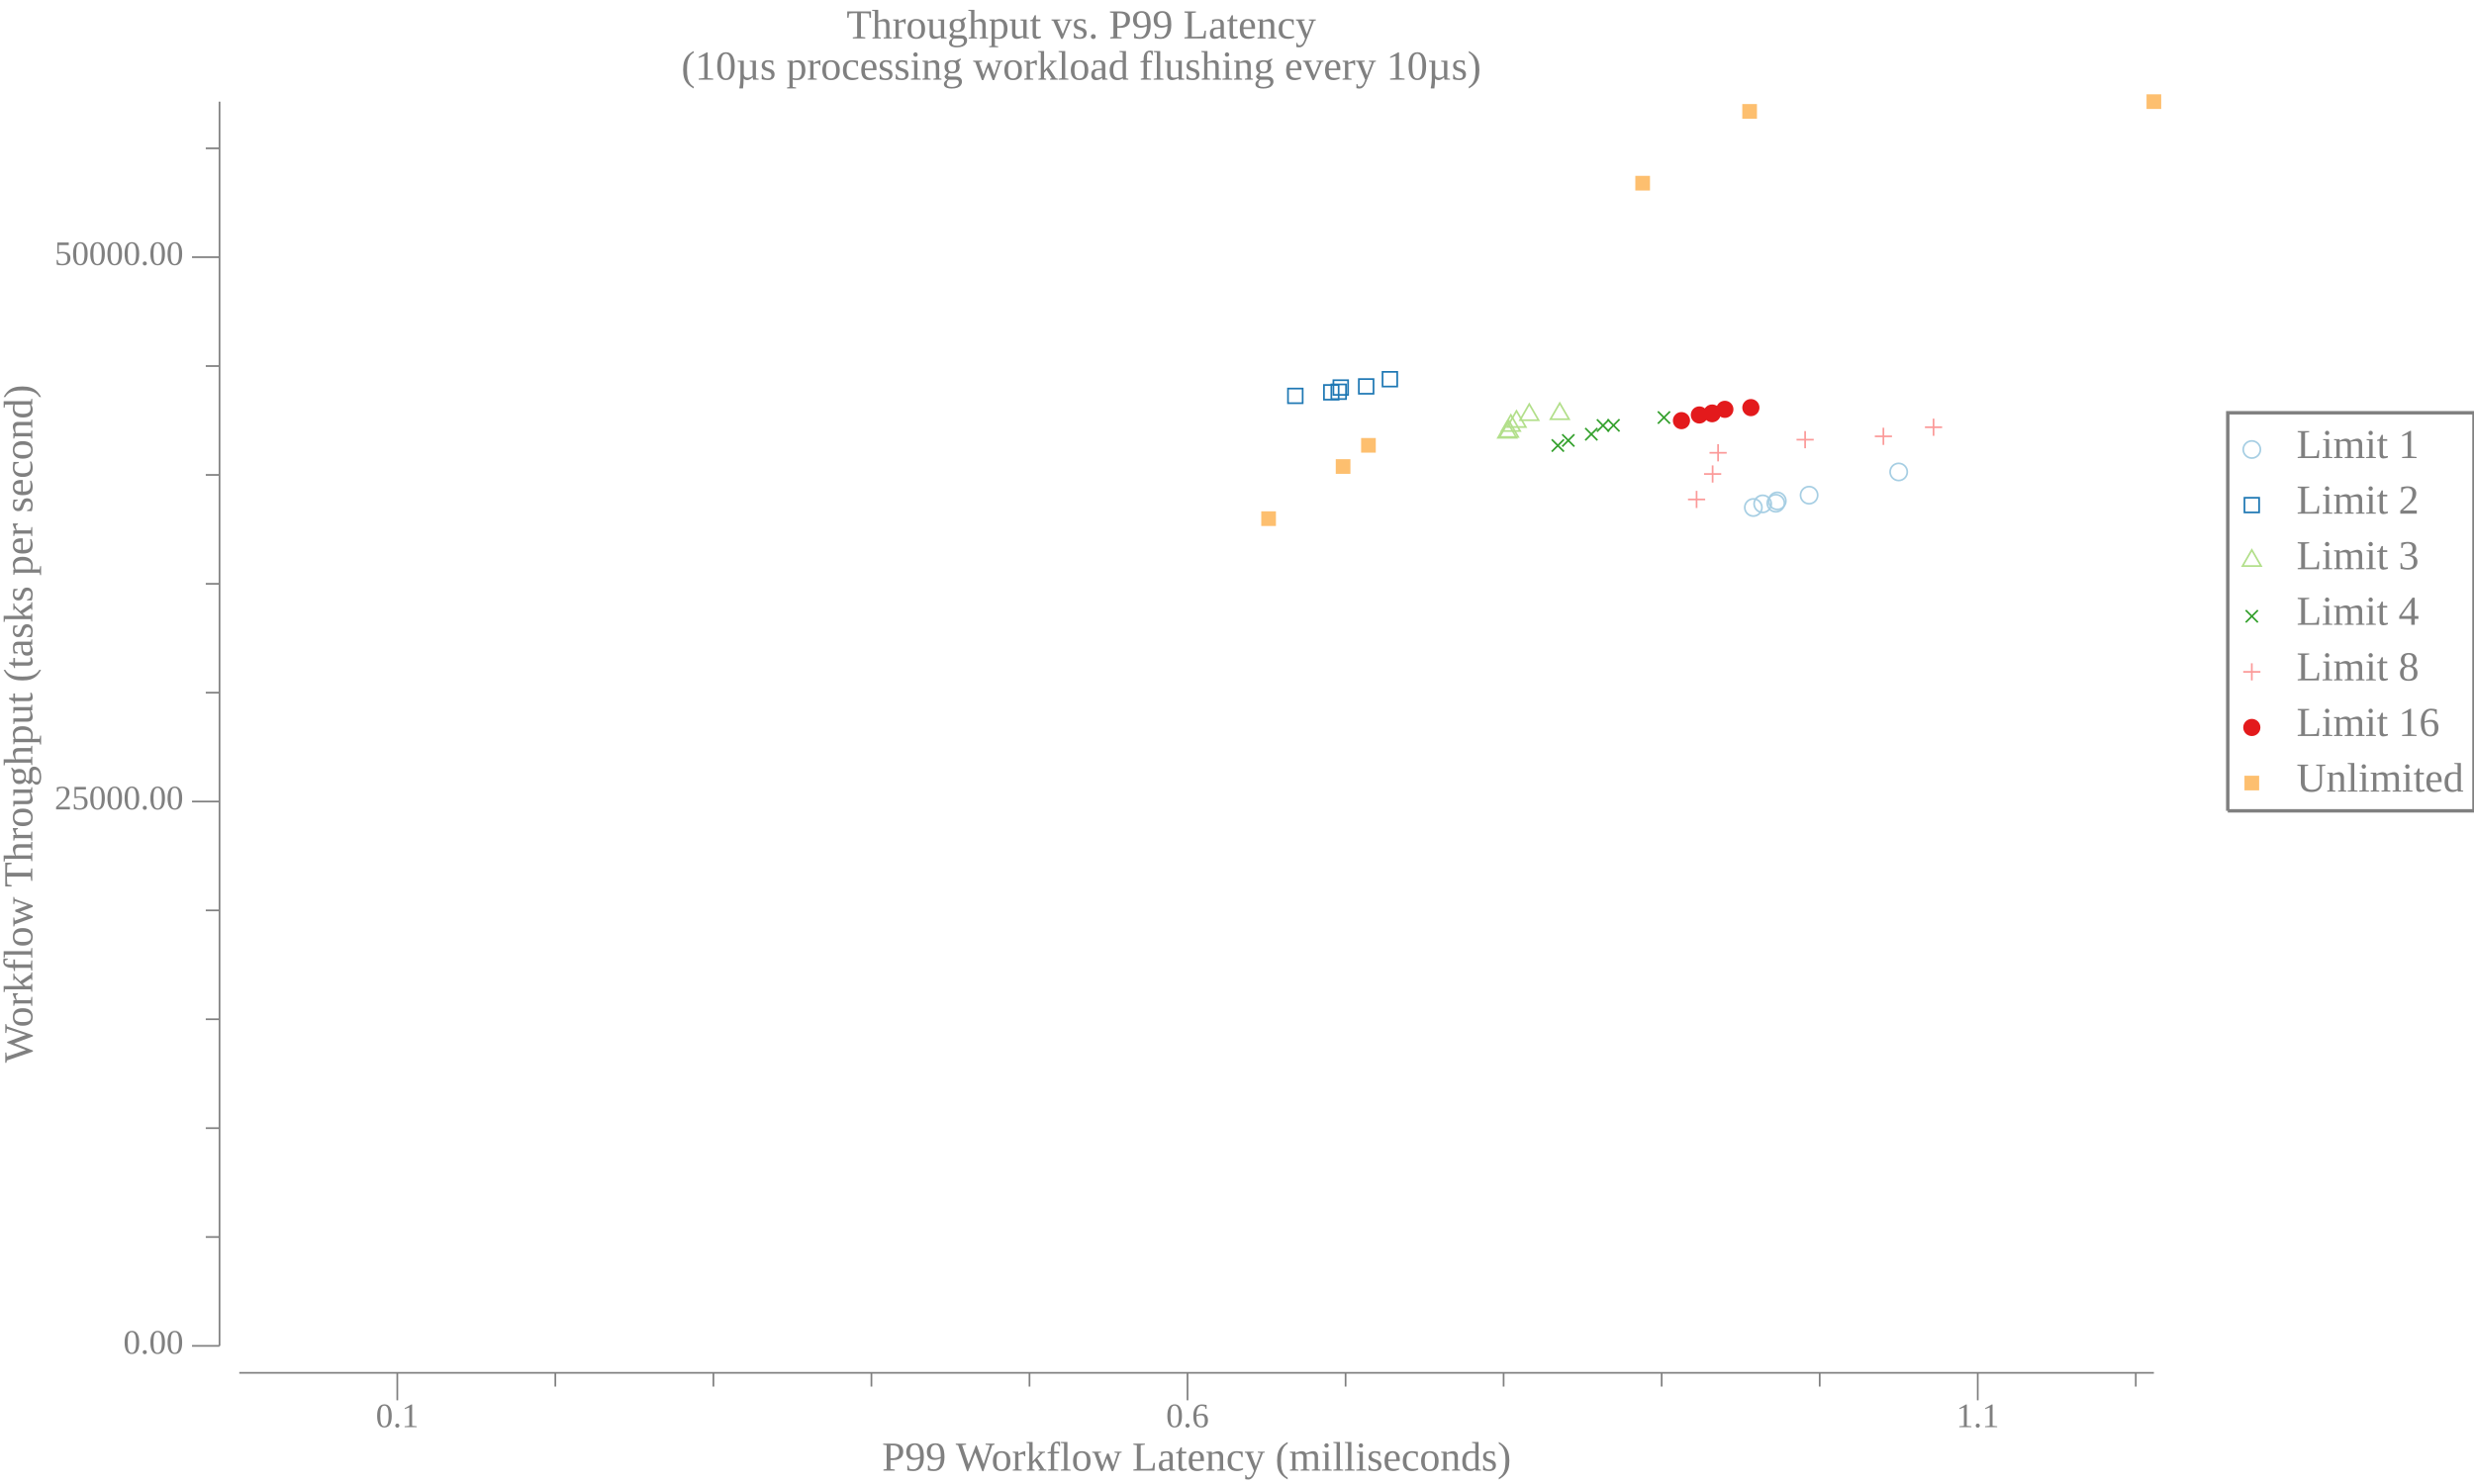
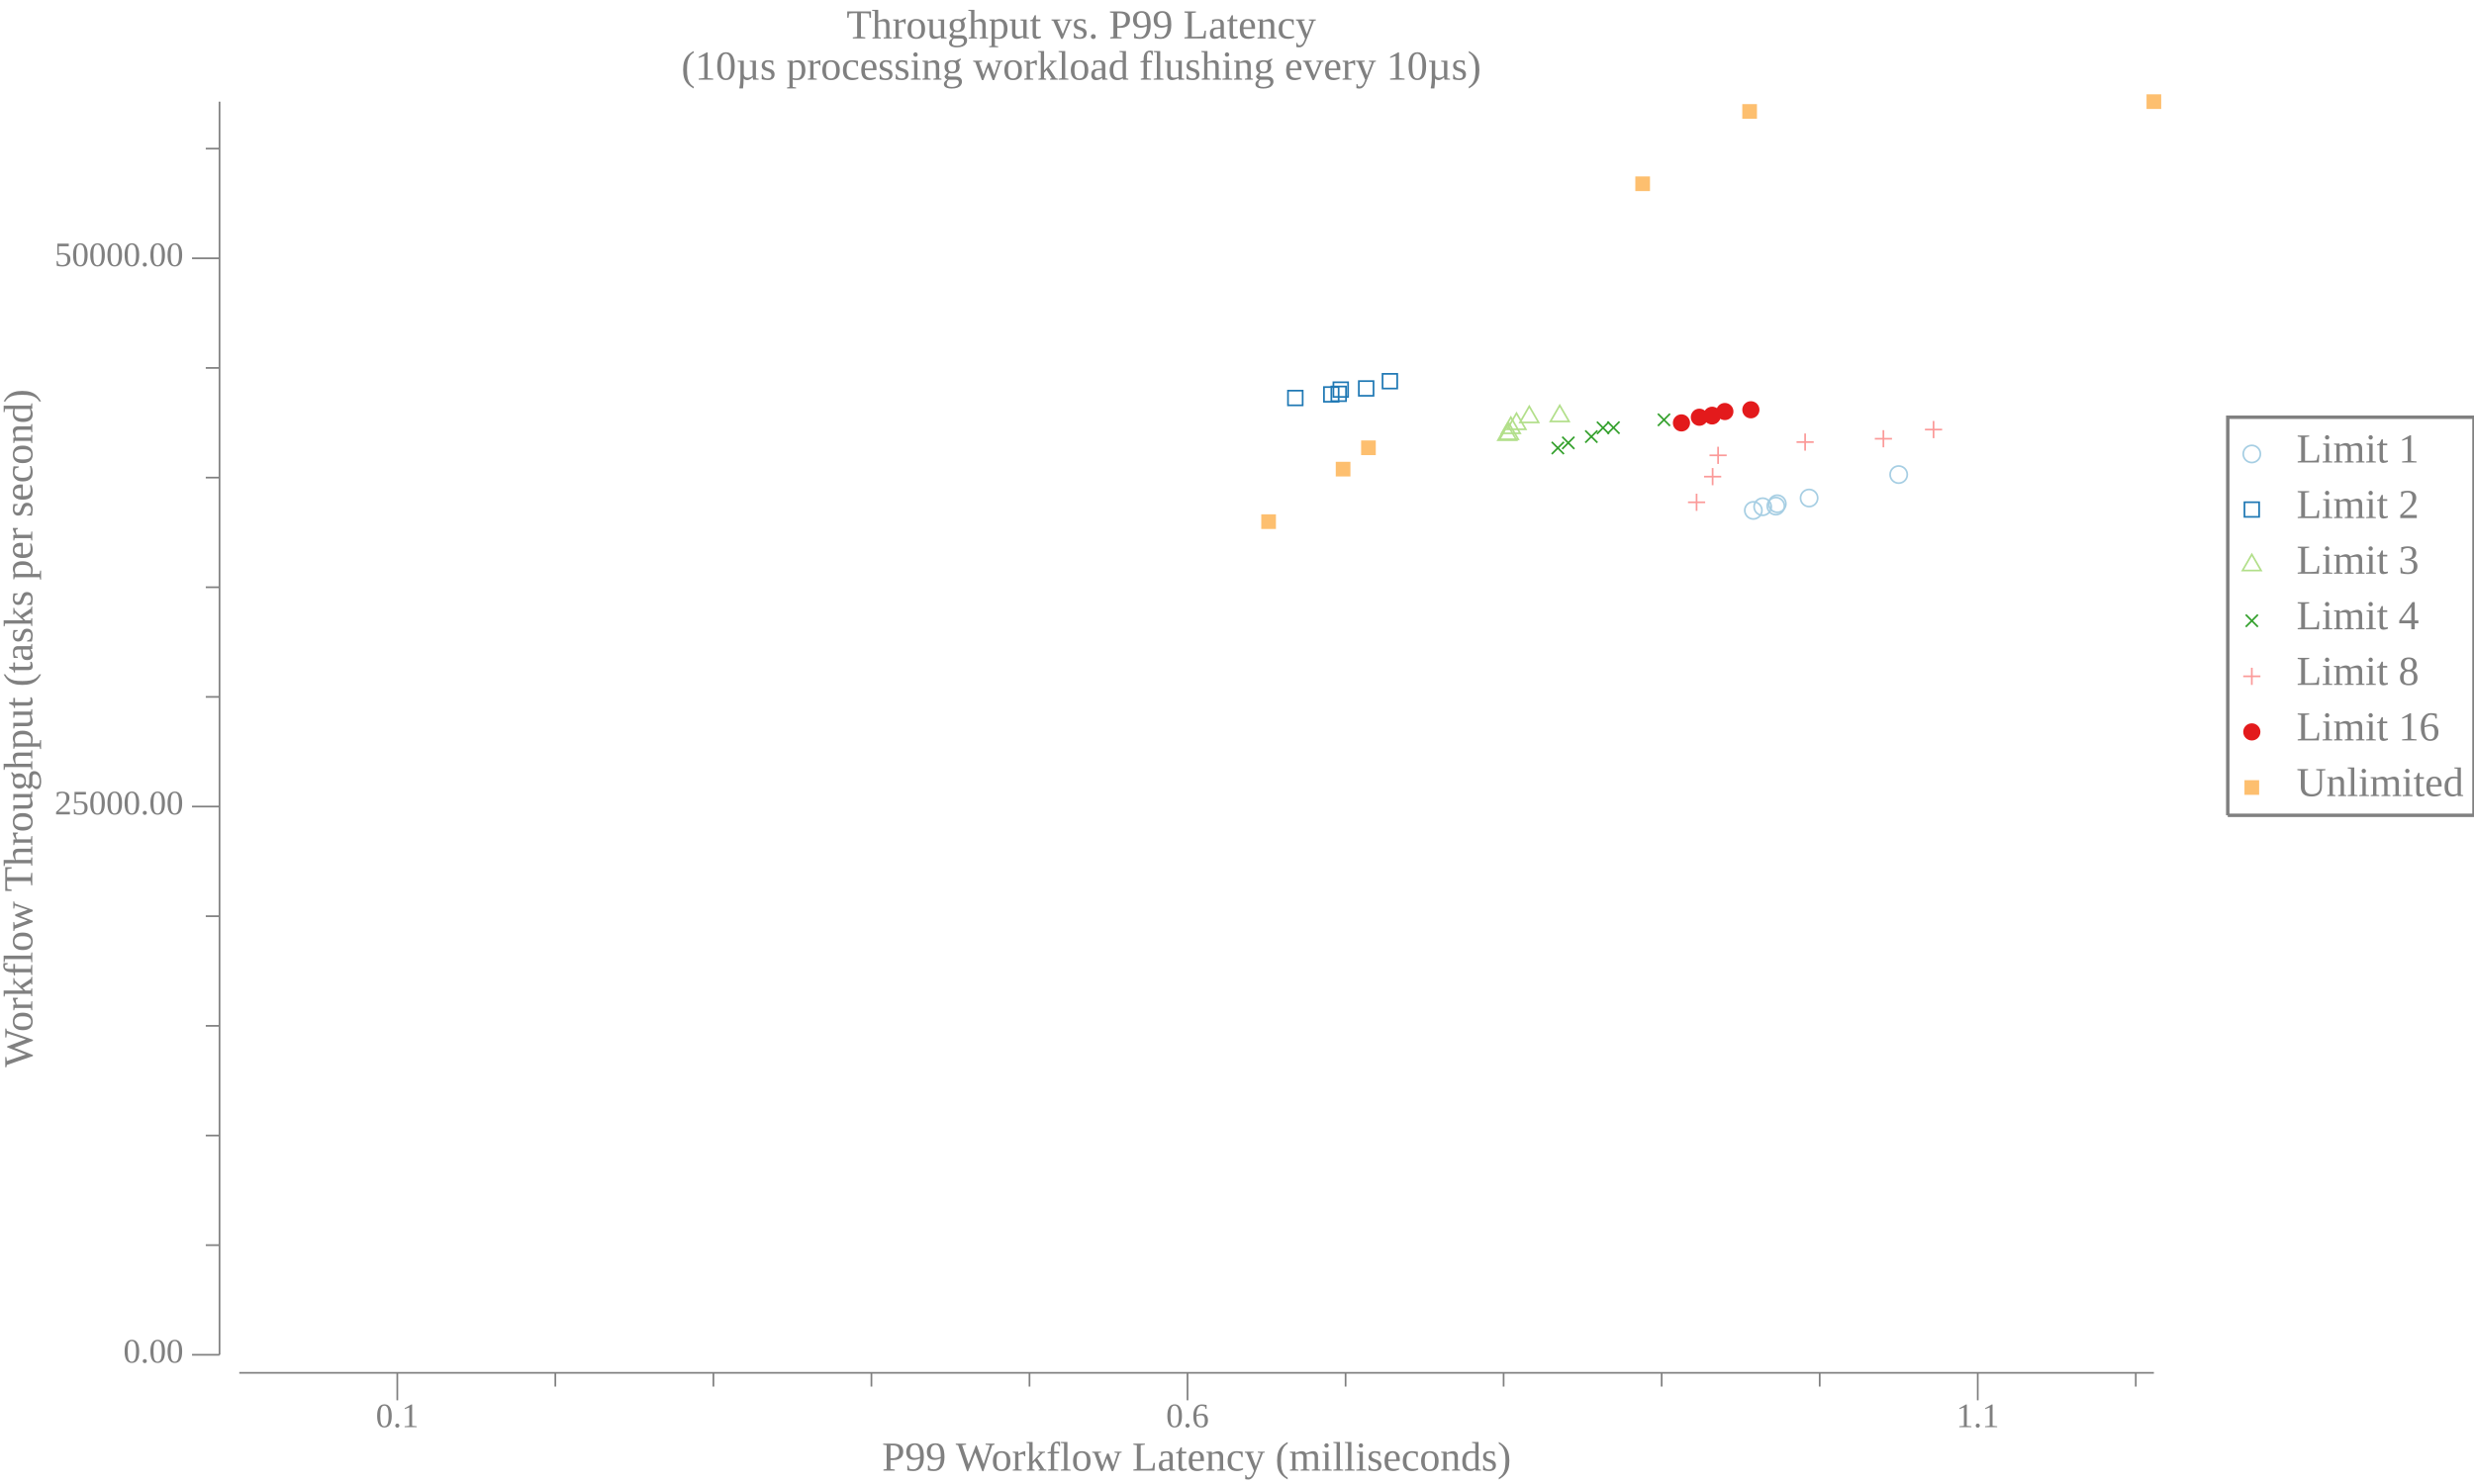
<svg xmlns="http://www.w3.org/2000/svg" width="720pt" height="432pt" viewBox="0 0 720 432">
  <g transform="scale(1, -1) translate(0, -432)">
-     <path d="M657.84,301.15A2.5,2.5 0 1 1 652.84,301.15A2.5,2.5 0 1 1 657.84,301.15Z" style="fill:none;stroke:#A6CEE3;stroke-width:0.5" />
-     <text x="668.34" y="-298.66" transform="scale(1, -1)" style="font-family:Liberation Serif;font-variant:normal;font-weight:normal;font-style:normal;font-size:12px;fill:#808080">Limit 1</text>
-     <path d="M653.2,282.83L657.47,282.83L657.47,287.1L653.2,287.1Z" style="fill:none;stroke:#1F78B4;stroke-width:0.5" />
-     <text x="668.34" y="-282.48" transform="scale(1, -1)" style="font-family:Liberation Serif;font-variant:normal;font-weight:normal;font-style:normal;font-size:12px;fill:#808080">Limit 2</text>
-     <path d="M655.34,271.91L652.63,267.22L658.04,267.22Z" style="fill:none;stroke:#B2DF8A;stroke-width:0.5" />
-     <text x="668.34" y="-266.3" transform="scale(1, -1)" style="font-family:Liberation Serif;font-variant:normal;font-weight:normal;font-style:normal;font-size:12px;fill:#808080">Limit 3</text>
-     <path d="M653.57,250.83L657.11,254.37" style="fill:none;stroke:#33A02C;stroke-width:0.5" />
-     <path d="M653.57,254.37L657.11,250.83" style="fill:none;stroke:#33A02C;stroke-width:0.5" />
-     <text x="668.34" y="-250.11" transform="scale(1, -1)" style="font-family:Liberation Serif;font-variant:normal;font-weight:normal;font-style:normal;font-size:12px;fill:#808080">Limit 4</text>
-     <path d="M655.34,238.92L655.34,233.92" style="fill:none;stroke:#FB9A99;stroke-width:0.5" />
-     <path d="M652.84,236.42L657.84,236.42" style="fill:none;stroke:#FB9A99;stroke-width:0.5" />
-     <text x="668.34" y="-233.93" transform="scale(1, -1)" style="font-family:Liberation Serif;font-variant:normal;font-weight:normal;font-style:normal;font-size:12px;fill:#808080">Limit 8</text>
-     <path d="M657.84,220.23A2.5,2.5 0 1 1 652.84,220.23A2.5,2.5 0 1 1 657.84,220.23Z" style="fill:#E31A1C" />
-     <text x="668.34" y="-217.75" transform="scale(1, -1)" style="font-family:Liberation Serif;font-variant:normal;font-weight:normal;font-style:normal;font-size:12px;fill:#808080">Limit 16</text>
-     <path d="M653.2,201.92L657.47,201.92L657.47,206.18L653.2,206.18Z" style="fill:#FDBF6F" />
-     <text x="668.34" y="-201.56" transform="scale(1, -1)" style="font-family:Liberation Serif;font-variant:normal;font-weight:normal;font-style:normal;font-size:12px;fill:#808080">Unlimited</text>
-     <path d="M648.34,195.96L648.34,311.84L720,311.84L720,195.96L648.34,195.96" style="fill:none;stroke:#808080" />
+     <path d="M657.84,299.85A2.5,2.5 0 1 1 652.84,299.85A2.5,2.5 0 1 1 657.84,299.85Z" style="fill:none;stroke:#A6CEE3;stroke-width:0.5" />
+     <text x="668.34" y="-297.37" transform="scale(1, -1)" style="font-family:Liberation Serif;font-variant:normal;font-weight:normal;font-style:normal;font-size:12px;fill:#808080">Limit 1</text>
+     <path d="M653.2,281.54L657.47,281.54L657.47,285.8L653.2,285.8Z" style="fill:none;stroke:#1F78B4;stroke-width:0.5" />
+     <text x="668.34" y="-281.18" transform="scale(1, -1)" style="font-family:Liberation Serif;font-variant:normal;font-weight:normal;font-style:normal;font-size:12px;fill:#808080">Limit 2</text>
+     <path d="M655.34,270.61L652.63,265.92L658.04,265.92Z" style="fill:none;stroke:#B2DF8A;stroke-width:0.5" />
+     <text x="668.34" y="-265" transform="scale(1, -1)" style="font-family:Liberation Serif;font-variant:normal;font-weight:normal;font-style:normal;font-size:12px;fill:#808080">Limit 3</text>
+     <path d="M653.57,249.53L657.11,253.07" style="fill:none;stroke:#33A02C;stroke-width:0.5" />
+     <path d="M653.57,253.07L657.11,249.53" style="fill:none;stroke:#33A02C;stroke-width:0.5" />
+     <text x="668.34" y="-248.82" transform="scale(1, -1)" style="font-family:Liberation Serif;font-variant:normal;font-weight:normal;font-style:normal;font-size:12px;fill:#808080">Limit 4</text>
+     <path d="M655.34,237.62L655.34,232.62" style="fill:none;stroke:#FB9A99;stroke-width:0.5" />
+     <path d="M652.84,235.12L657.84,235.12" style="fill:none;stroke:#FB9A99;stroke-width:0.5" />
+     <text x="668.34" y="-232.63" transform="scale(1, -1)" style="font-family:Liberation Serif;font-variant:normal;font-weight:normal;font-style:normal;font-size:12px;fill:#808080">Limit 8</text>
+     <path d="M657.84,218.94A2.5,2.5 0 1 1 652.84,218.94A2.5,2.5 0 1 1 657.84,218.94Z" style="fill:#E31A1C" />
+     <text x="668.34" y="-216.45" transform="scale(1, -1)" style="font-family:Liberation Serif;font-variant:normal;font-weight:normal;font-style:normal;font-size:12px;fill:#808080">Limit 16</text>
+     <path d="M653.2,200.62L657.47,200.62L657.47,204.89L653.2,204.89Z" style="fill:#FDBF6F" />
+     <text x="668.34" y="-200.26" transform="scale(1, -1)" style="font-family:Liberation Serif;font-variant:normal;font-weight:normal;font-style:normal;font-size:12px;fill:#808080">Unlimited</text>
+     <path d="M648.34,194.66L648.34,310.54L720,310.54L720,194.66L648.34,194.66" style="fill:none;stroke:#808080" />
    <path d="M0,0L629.34,0L629.34,432L0,432Z" style="fill:#-8000000000000000-8000000000000000-8000000000000000;fill-opacity:0" />
    <text x="246.35" y="-420.81" transform="scale(1, -1)" style="font-family:Liberation Serif;font-variant:normal;font-weight:normal;font-style:normal;font-size:12px;fill:#808080">Throughput vs. P99 Latency</text>
    <text x="198.28" y="-408.81" transform="scale(1, -1)" style="font-family:Liberation Serif;font-variant:normal;font-weight:normal;font-style:normal;font-size:12px;fill:#808080">(10µs processing workload flushing every 10µs)</text>
    <text x="256.68" y="-3.902" transform="scale(1, -1)" style="font-family:Liberation Serif;font-variant:normal;font-weight:normal;font-style:normal;font-size:12px;fill:#808080">P99 Workflow Latency (milliseconds)</text>
    <text x="109.38" y="-16.541" transform="scale(1, -1)" style="font-family:Liberation Serif;font-variant:normal;font-weight:normal;font-style:normal;font-size:10px;fill:#808080">0.1</text>
    <text x="339.35" y="-16.541" transform="scale(1, -1)" style="font-family:Liberation Serif;font-variant:normal;font-weight:normal;font-style:normal;font-size:10px;fill:#808080">0.6</text>
    <text x="569.33" y="-16.541" transform="scale(1, -1)" style="font-family:Liberation Serif;font-variant:normal;font-weight:normal;font-style:normal;font-size:10px;fill:#808080">1.1</text>
    <path d="M115.63,24.363L115.63,32.363" style="fill:none;stroke:#808080;stroke-width:0.5" />
    <path d="M345.6,24.363L345.6,32.363" style="fill:none;stroke:#808080;stroke-width:0.5" />
    <path d="M575.58,24.363L575.58,32.363" style="fill:none;stroke:#808080;stroke-width:0.5" />
    <path d="M161.62,28.363L161.62,32.363" style="fill:none;stroke:#808080;stroke-width:0.5" />
    <path d="M207.62,28.363L207.62,32.363" style="fill:none;stroke:#808080;stroke-width:0.5" />
    <path d="M253.61,28.363L253.61,32.363" style="fill:none;stroke:#808080;stroke-width:0.5" />
    <path d="M299.61,28.363L299.61,32.363" style="fill:none;stroke:#808080;stroke-width:0.5" />
    <path d="M391.6,28.363L391.6,32.363" style="fill:none;stroke:#808080;stroke-width:0.5" />
    <path d="M437.59,28.363L437.59,32.363" style="fill:none;stroke:#808080;stroke-width:0.5" />
    <path d="M483.59,28.363L483.59,32.363" style="fill:none;stroke:#808080;stroke-width:0.5" />
    <path d="M529.58,28.363L529.58,32.363" style="fill:none;stroke:#808080;stroke-width:0.5" />
    <path d="M621.57,28.363L621.57,32.363" style="fill:none;stroke:#808080;stroke-width:0.5" />
    <path d="M69.635,32.363L626.84,32.363" style="fill:none;stroke:#808080;stroke-width:0.5" />
    <g transform="rotate(90)">
-       <text x="122.59" y="9.387" transform="scale(1, -1)" style="font-family:Liberation Serif;font-variant:normal;font-weight:normal;font-style:normal;font-size:12px;fill:#808080">Workflow Throughput (tasks per second)</text>
+       <text x="121.29" y="9.387" transform="scale(1, -1)" style="font-family:Liberation Serif;font-variant:normal;font-weight:normal;font-style:normal;font-size:12px;fill:#808080">Workflow Throughput (tasks per second)</text>
    </g>
-     <text x="35.885" y="-37.924" transform="scale(1, -1)" style="font-family:Liberation Serif;font-variant:normal;font-weight:normal;font-style:normal;font-size:10px;fill:#808080">0.00</text>
-     <text x="15.885" y="-196.38" transform="scale(1, -1)" style="font-family:Liberation Serif;font-variant:normal;font-weight:normal;font-style:normal;font-size:10px;fill:#808080">25000.00</text>
-     <text x="15.885" y="-354.85" transform="scale(1, -1)" style="font-family:Liberation Serif;font-variant:normal;font-weight:normal;font-style:normal;font-size:10px;fill:#808080">50000.00</text>
-     <path d="M55.885,40.209L63.885,40.209" style="fill:none;stroke:#808080;stroke-width:0.5" />
-     <path d="M55.885,198.67L63.885,198.67" style="fill:none;stroke:#808080;stroke-width:0.5" />
-     <path d="M55.885,357.13L63.885,357.13" style="fill:none;stroke:#808080;stroke-width:0.5" />
-     <path d="M59.885,71.901L63.885,71.901" style="fill:none;stroke:#808080;stroke-width:0.5" />
-     <path d="M59.885,103.59L63.885,103.59" style="fill:none;stroke:#808080;stroke-width:0.5" />
-     <path d="M59.885,135.29L63.885,135.29" style="fill:none;stroke:#808080;stroke-width:0.5" />
-     <path d="M59.885,166.98L63.885,166.98" style="fill:none;stroke:#808080;stroke-width:0.5" />
-     <path d="M59.885,230.36L63.885,230.36" style="fill:none;stroke:#808080;stroke-width:0.5" />
-     <path d="M59.885,262.05L63.885,262.05" style="fill:none;stroke:#808080;stroke-width:0.5" />
-     <path d="M59.885,293.75L63.885,293.75" style="fill:none;stroke:#808080;stroke-width:0.5" />
-     <path d="M59.885,325.44L63.885,325.44" style="fill:none;stroke:#808080;stroke-width:0.5" />
-     <path d="M59.885,388.82L63.885,388.82" style="fill:none;stroke:#808080;stroke-width:0.5" />
-     <path d="M63.885,40.209L63.885,402.41" style="fill:none;stroke:#808080;stroke-width:0.5" />
-     <path d="M512.77,284.27A2.5,2.5 0 1 1 507.77,284.27A2.5,2.5 0 1 1 512.77,284.27Z" style="fill:none;stroke:#A6CEE3;stroke-width:0.5" />
-     <path d="M515.49,285.32A2.5,2.5 0 1 1 510.49,285.32A2.5,2.5 0 1 1 515.49,285.32Z" style="fill:none;stroke:#A6CEE3;stroke-width:0.5" />
-     <path d="M519.32,285.51A2.5,2.5 0 1 1 514.32,285.51A2.5,2.5 0 1 1 519.32,285.51Z" style="fill:none;stroke:#A6CEE3;stroke-width:0.5" />
-     <path d="M519.74,286.18A2.5,2.5 0 1 1 514.74,286.18A2.5,2.5 0 1 1 519.74,286.18Z" style="fill:none;stroke:#A6CEE3;stroke-width:0.5" />
-     <path d="M529,287.85A2.5,2.5 0 1 1 524,287.85A2.5,2.5 0 1 1 529,287.85Z" style="fill:none;stroke:#A6CEE3;stroke-width:0.5" />
-     <path d="M555.07,294.62A2.5,2.5 0 1 1 550.07,294.62A2.5,2.5 0 1 1 555.07,294.62Z" style="fill:none;stroke:#A6CEE3;stroke-width:0.5" />
-     <path d="M374.84,314.63L379.11,314.63L379.11,318.89L374.84,318.89Z" style="fill:none;stroke:#1F78B4;stroke-width:0.5" />
-     <path d="M385.31,315.66L389.58,315.66L389.58,319.93L385.31,319.93Z" style="fill:none;stroke:#1F78B4;stroke-width:0.5" />
-     <path d="M387.46,315.83L391.73,315.83L391.73,320.1L387.46,320.1Z" style="fill:none;stroke:#1F78B4;stroke-width:0.5" />
-     <path d="M388.06,317.05L392.33,317.05L392.33,321.32L388.06,321.32Z" style="fill:none;stroke:#1F78B4;stroke-width:0.5" />
-     <path d="M395.46,317.38L399.73,317.38L399.73,321.65L395.46,321.65Z" style="fill:none;stroke:#1F78B4;stroke-width:0.5" />
-     <path d="M402.36,319.48L406.63,319.48L406.63,323.75L402.36,323.75Z" style="fill:none;stroke:#1F78B4;stroke-width:0.5" />
-     <path d="M438.65,309.24L435.94,304.55L441.36,304.55Z" style="fill:none;stroke:#B2DF8A;stroke-width:0.5" />
-     <path d="M439.14,309.49L436.43,304.8L441.85,304.8Z" style="fill:none;stroke:#B2DF8A;stroke-width:0.5" />
-     <path d="M439.7,311.21L437,306.53L442.41,306.53Z" style="fill:none;stroke:#B2DF8A;stroke-width:0.5" />
-     <path d="M441.34,312.38L438.64,307.69L444.05,307.69Z" style="fill:none;stroke:#B2DF8A;stroke-width:0.5" />
-     <path d="M445.06,314.37L442.36,309.68L447.77,309.68Z" style="fill:none;stroke:#B2DF8A;stroke-width:0.5" />
-     <path d="M453.93,314.64L451.22,309.96L456.64,309.96Z" style="fill:none;stroke:#B2DF8A;stroke-width:0.5" />
-     <path d="M451.6,300.54L455.14,304.07" style="fill:none;stroke:#33A02C;stroke-width:0.5" />
-     <path d="M451.6,304.07L455.14,300.54" style="fill:none;stroke:#33A02C;stroke-width:0.5" />
-     <path d="M454.65,302.02L458.18,305.55" style="fill:none;stroke:#33A02C;stroke-width:0.5" />
-     <path d="M454.65,305.55L458.18,302.02" style="fill:none;stroke:#33A02C;stroke-width:0.5" />
-     <path d="M461.35,303.83L464.89,307.37" style="fill:none;stroke:#33A02C;stroke-width:0.5" />
-     <path d="M461.35,307.37L464.89,303.83" style="fill:none;stroke:#33A02C;stroke-width:0.5" />
-     <path d="M464.75,306.36L468.28,309.9" style="fill:none;stroke:#33A02C;stroke-width:0.5" />
-     <path d="M464.75,309.9L468.28,306.36" style="fill:none;stroke:#33A02C;stroke-width:0.5" />
-     <path d="M467.8,306.41L471.33,309.95" style="fill:none;stroke:#33A02C;stroke-width:0.5" />
-     <path d="M467.8,309.95L471.33,306.41" style="fill:none;stroke:#33A02C;stroke-width:0.5" />
-     <path d="M482.49,308.68L486.02,312.22" style="fill:none;stroke:#33A02C;stroke-width:0.5" />
-     <path d="M482.49,312.22L486.02,308.68" style="fill:none;stroke:#33A02C;stroke-width:0.5" />
-     <path d="M493.75,289.11L493.75,284.11" style="fill:none;stroke:#FB9A99;stroke-width:0.5" />
-     <path d="M491.25,286.61L496.25,286.61" style="fill:none;stroke:#FB9A99;stroke-width:0.5" />
-     <path d="M498.42,296.52L498.42,291.52" style="fill:none;stroke:#FB9A99;stroke-width:0.5" />
-     <path d="M495.92,294.02L500.92,294.02" style="fill:none;stroke:#FB9A99;stroke-width:0.5" />
-     <path d="M500.01,302.69L500.01,297.69" style="fill:none;stroke:#FB9A99;stroke-width:0.5" />
-     <path d="M497.51,300.19L502.51,300.19" style="fill:none;stroke:#FB9A99;stroke-width:0.5" />
-     <path d="M525.34,306.51L525.34,301.51" style="fill:none;stroke:#FB9A99;stroke-width:0.5" />
-     <path d="M522.84,304.01L527.84,304.01" style="fill:none;stroke:#FB9A99;stroke-width:0.5" />
-     <path d="M548.12,307.48L548.12,302.48" style="fill:none;stroke:#FB9A99;stroke-width:0.5" />
-     <path d="M545.62,304.98L550.62,304.98" style="fill:none;stroke:#FB9A99;stroke-width:0.5" />
-     <path d="M562.71,310.13L562.71,305.13" style="fill:none;stroke:#FB9A99;stroke-width:0.5" />
-     <path d="M560.21,307.63L565.21,307.63" style="fill:none;stroke:#FB9A99;stroke-width:0.5" />
-     <path d="M491.85,309.55A2.5,2.5 0 1 1 486.85,309.55A2.5,2.5 0 1 1 491.85,309.55Z" style="fill:#E31A1C" />
-     <path d="M497.06,311.2A2.5,2.5 0 1 1 492.06,311.2A2.5,2.5 0 1 1 497.06,311.2Z" style="fill:#E31A1C" />
-     <path d="M500.77,311.57A2.5,2.5 0 1 1 495.77,311.57A2.5,2.5 0 1 1 500.77,311.57Z" style="fill:#E31A1C" />
-     <path d="M500.78,311.76A2.5,2.5 0 1 1 495.78,311.76A2.5,2.5 0 1 1 500.78,311.76Z" style="fill:#E31A1C" />
-     <path d="M504.48,312.84A2.5,2.5 0 1 1 499.48,312.84A2.5,2.5 0 1 1 504.48,312.84Z" style="fill:#E31A1C" />
-     <path d="M512.05,313.34A2.5,2.5 0 1 1 507.05,313.34A2.5,2.5 0 1 1 512.05,313.34Z" style="fill:#E31A1C" />
-     <path d="M367.06,278.88L371.33,278.88L371.33,283.15L367.06,283.15Z" style="fill:#FDBF6F" />
-     <path d="M388.74,294.06L393.01,294.06L393.01,298.33L388.74,298.33Z" style="fill:#FDBF6F" />
-     <path d="M396.12,300.23L400.39,300.23L400.39,304.49L396.12,304.49Z" style="fill:#FDBF6F" />
-     <path d="M475.92,376.54L480.19,376.54L480.19,380.81L475.92,380.81Z" style="fill:#FDBF6F" />
-     <path d="M507.05,397.44L511.32,397.44L511.32,401.71L507.05,401.71Z" style="fill:#FDBF6F" />
+     <text x="35.885" y="-35.328" transform="scale(1, -1)" style="font-family:Liberation Serif;font-variant:normal;font-weight:normal;font-style:normal;font-size:10px;fill:#808080">0.00</text>
+     <text x="15.885" y="-194.92" transform="scale(1, -1)" style="font-family:Liberation Serif;font-variant:normal;font-weight:normal;font-style:normal;font-size:10px;fill:#808080">25000.00</text>
+     <text x="15.885" y="-354.52" transform="scale(1, -1)" style="font-family:Liberation Serif;font-variant:normal;font-weight:normal;font-style:normal;font-size:10px;fill:#808080">50000.00</text>
+     <path d="M55.885,37.613L63.885,37.613" style="fill:none;stroke:#808080;stroke-width:0.5" />
+     <path d="M55.885,197.21L63.885,197.21" style="fill:none;stroke:#808080;stroke-width:0.5" />
+     <path d="M55.885,356.81L63.885,356.81" style="fill:none;stroke:#808080;stroke-width:0.5" />
+     <path d="M59.885,69.533L63.885,69.533" style="fill:none;stroke:#808080;stroke-width:0.5" />
+     <path d="M59.885,101.45L63.885,101.45" style="fill:none;stroke:#808080;stroke-width:0.5" />
+     <path d="M59.885,133.37L63.885,133.37" style="fill:none;stroke:#808080;stroke-width:0.5" />
+     <path d="M59.885,165.29L63.885,165.29" style="fill:none;stroke:#808080;stroke-width:0.5" />
+     <path d="M59.885,229.13L63.885,229.13" style="fill:none;stroke:#808080;stroke-width:0.5" />
+     <path d="M59.885,261.05L63.885,261.05" style="fill:none;stroke:#808080;stroke-width:0.5" />
+     <path d="M59.885,292.97L63.885,292.97" style="fill:none;stroke:#808080;stroke-width:0.5" />
+     <path d="M59.885,324.89L63.885,324.89" style="fill:none;stroke:#808080;stroke-width:0.5" />
+     <path d="M59.885,388.73L63.885,388.73" style="fill:none;stroke:#808080;stroke-width:0.5" />
+     <path d="M63.885,37.613L63.885,402.41" style="fill:none;stroke:#808080;stroke-width:0.5" />
+     <path d="M512.77,283.42A2.5,2.5 0 1 1 507.77,283.42A2.5,2.5 0 1 1 512.77,283.42Z" style="fill:none;stroke:#A6CEE3;stroke-width:0.5" />
+     <path d="M515.49,284.48A2.5,2.5 0 1 1 510.49,284.48A2.5,2.5 0 1 1 515.49,284.48Z" style="fill:none;stroke:#A6CEE3;stroke-width:0.5" />
+     <path d="M519.32,284.67A2.5,2.5 0 1 1 514.32,284.67A2.5,2.5 0 1 1 519.32,284.67Z" style="fill:none;stroke:#A6CEE3;stroke-width:0.5" />
+     <path d="M519.74,285.35A2.5,2.5 0 1 1 514.74,285.35A2.5,2.5 0 1 1 519.74,285.35Z" style="fill:none;stroke:#A6CEE3;stroke-width:0.5" />
+     <path d="M529,287.02A2.5,2.5 0 1 1 524,287.02A2.5,2.5 0 1 1 529,287.02Z" style="fill:none;stroke:#A6CEE3;stroke-width:0.5" />
+     <path d="M555.07,293.85A2.5,2.5 0 1 1 550.07,293.85A2.5,2.5 0 1 1 555.07,293.85Z" style="fill:none;stroke:#A6CEE3;stroke-width:0.5" />
+     <path d="M374.84,314.01L379.11,314.01L379.11,318.28L374.84,318.28Z" style="fill:none;stroke:#1F78B4;stroke-width:0.5" />
+     <path d="M385.31,315.05L389.58,315.05L389.58,319.32L385.31,319.32Z" style="fill:none;stroke:#1F78B4;stroke-width:0.5" />
+     <path d="M387.46,315.23L391.73,315.23L391.73,319.49L387.46,319.49Z" style="fill:none;stroke:#1F78B4;stroke-width:0.5" />
+     <path d="M388.06,316.45L392.33,316.45L392.33,320.72L388.06,320.72Z" style="fill:none;stroke:#1F78B4;stroke-width:0.5" />
+     <path d="M395.46,316.79L399.73,316.79L399.73,321.06L395.46,321.06Z" style="fill:none;stroke:#1F78B4;stroke-width:0.5" />
+     <path d="M402.36,318.9L406.63,318.9L406.63,323.17L402.36,323.17Z" style="fill:none;stroke:#1F78B4;stroke-width:0.5" />
+     <path d="M438.65,308.55L435.94,303.86L441.36,303.86Z" style="fill:none;stroke:#B2DF8A;stroke-width:0.5" />
+     <path d="M439.14,308.8L436.43,304.12L441.85,304.12Z" style="fill:none;stroke:#B2DF8A;stroke-width:0.5" />
+     <path d="M439.7,310.54L437,305.85L442.41,305.85Z" style="fill:none;stroke:#B2DF8A;stroke-width:0.5" />
+     <path d="M441.34,311.71L438.64,307.03L444.05,307.03Z" style="fill:none;stroke:#B2DF8A;stroke-width:0.5" />
+     <path d="M445.06,313.72L442.36,309.03L447.77,309.03Z" style="fill:none;stroke:#B2DF8A;stroke-width:0.5" />
+     <path d="M453.93,313.99L451.22,309.31L456.64,309.31Z" style="fill:none;stroke:#B2DF8A;stroke-width:0.5" />
+     <path d="M451.6,299.82L455.14,303.35" style="fill:none;stroke:#33A02C;stroke-width:0.5" />
+     <path d="M451.6,303.35L455.14,299.82" style="fill:none;stroke:#33A02C;stroke-width:0.5" />
+     <path d="M454.65,301.31L458.18,304.85" style="fill:none;stroke:#33A02C;stroke-width:0.5" />
+     <path d="M454.65,304.85L458.18,301.31" style="fill:none;stroke:#33A02C;stroke-width:0.5" />
+     <path d="M461.35,303.14L464.89,306.67" style="fill:none;stroke:#33A02C;stroke-width:0.5" />
+     <path d="M461.35,306.67L464.89,303.14" style="fill:none;stroke:#33A02C;stroke-width:0.5" />
+     <path d="M464.75,305.68L468.28,309.22" style="fill:none;stroke:#33A02C;stroke-width:0.5" />
+     <path d="M464.75,309.22L468.28,305.68" style="fill:none;stroke:#33A02C;stroke-width:0.5" />
+     <path d="M467.8,305.74L471.33,309.27" style="fill:none;stroke:#33A02C;stroke-width:0.5" />
+     <path d="M467.8,309.27L471.33,305.74" style="fill:none;stroke:#33A02C;stroke-width:0.5" />
+     <path d="M482.49,308.02L486.02,311.56" style="fill:none;stroke:#33A02C;stroke-width:0.5" />
+     <path d="M482.49,311.56L486.02,308.02" style="fill:none;stroke:#33A02C;stroke-width:0.5" />
+     <path d="M493.75,288.28L493.75,283.28" style="fill:none;stroke:#FB9A99;stroke-width:0.5" />
+     <path d="M491.25,285.78L496.25,285.78" style="fill:none;stroke:#FB9A99;stroke-width:0.5" />
+     <path d="M498.42,295.75L498.42,290.75" style="fill:none;stroke:#FB9A99;stroke-width:0.5" />
+     <path d="M495.92,293.25L500.92,293.25" style="fill:none;stroke:#FB9A99;stroke-width:0.5" />
+     <path d="M500.01,301.95L500.01,296.95" style="fill:none;stroke:#FB9A99;stroke-width:0.5" />
+     <path d="M497.51,299.45L502.51,299.45" style="fill:none;stroke:#FB9A99;stroke-width:0.5" />
+     <path d="M525.34,305.81L525.34,300.81" style="fill:none;stroke:#FB9A99;stroke-width:0.5" />
+     <path d="M522.84,303.31L527.84,303.31" style="fill:none;stroke:#FB9A99;stroke-width:0.5" />
+     <path d="M548.12,306.78L548.12,301.78" style="fill:none;stroke:#FB9A99;stroke-width:0.5" />
+     <path d="M545.62,304.28L550.62,304.28" style="fill:none;stroke:#FB9A99;stroke-width:0.5" />
+     <path d="M562.71,309.45L562.71,304.45" style="fill:none;stroke:#FB9A99;stroke-width:0.5" />
+     <path d="M560.21,306.95L565.21,306.95" style="fill:none;stroke:#FB9A99;stroke-width:0.5" />
+     <path d="M491.85,308.89A2.5,2.5 0 1 1 486.85,308.89A2.5,2.5 0 1 1 491.85,308.89Z" style="fill:#E31A1C" />
+     <path d="M497.06,310.54A2.5,2.5 0 1 1 492.06,310.54A2.5,2.5 0 1 1 497.06,310.54Z" style="fill:#E31A1C" />
+     <path d="M500.77,310.92A2.5,2.5 0 1 1 495.77,310.92A2.5,2.5 0 1 1 500.77,310.92Z" style="fill:#E31A1C" />
+     <path d="M500.78,311.11A2.5,2.5 0 1 1 495.78,311.11A2.5,2.5 0 1 1 500.78,311.11Z" style="fill:#E31A1C" />
+     <path d="M504.48,312.2A2.5,2.5 0 1 1 499.48,312.2A2.5,2.5 0 1 1 504.48,312.2Z" style="fill:#E31A1C" />
+     <path d="M512.05,312.71A2.5,2.5 0 1 1 507.05,312.71A2.5,2.5 0 1 1 512.05,312.71Z" style="fill:#E31A1C" />
+     <path d="M367.06,278.01L371.33,278.01L371.33,282.28L367.06,282.28Z" style="fill:#FDBF6F" />
+     <path d="M388.74,293.3L393.01,293.3L393.01,297.57L388.74,297.57Z" style="fill:#FDBF6F" />
+     <path d="M396.12,299.51L400.39,299.51L400.39,303.78L396.12,303.78Z" style="fill:#FDBF6F" />
+     <path d="M475.92,376.37L480.19,376.37L480.19,380.64L475.92,380.64Z" style="fill:#FDBF6F" />
+     <path d="M507.05,397.42L511.32,397.42L511.32,401.69L507.05,401.69Z" style="fill:#FDBF6F" />
    <path d="M624.7,400.28L628.97,400.28L628.97,404.55L624.7,404.55Z" style="fill:#FDBF6F" />
  </g>
</svg>
